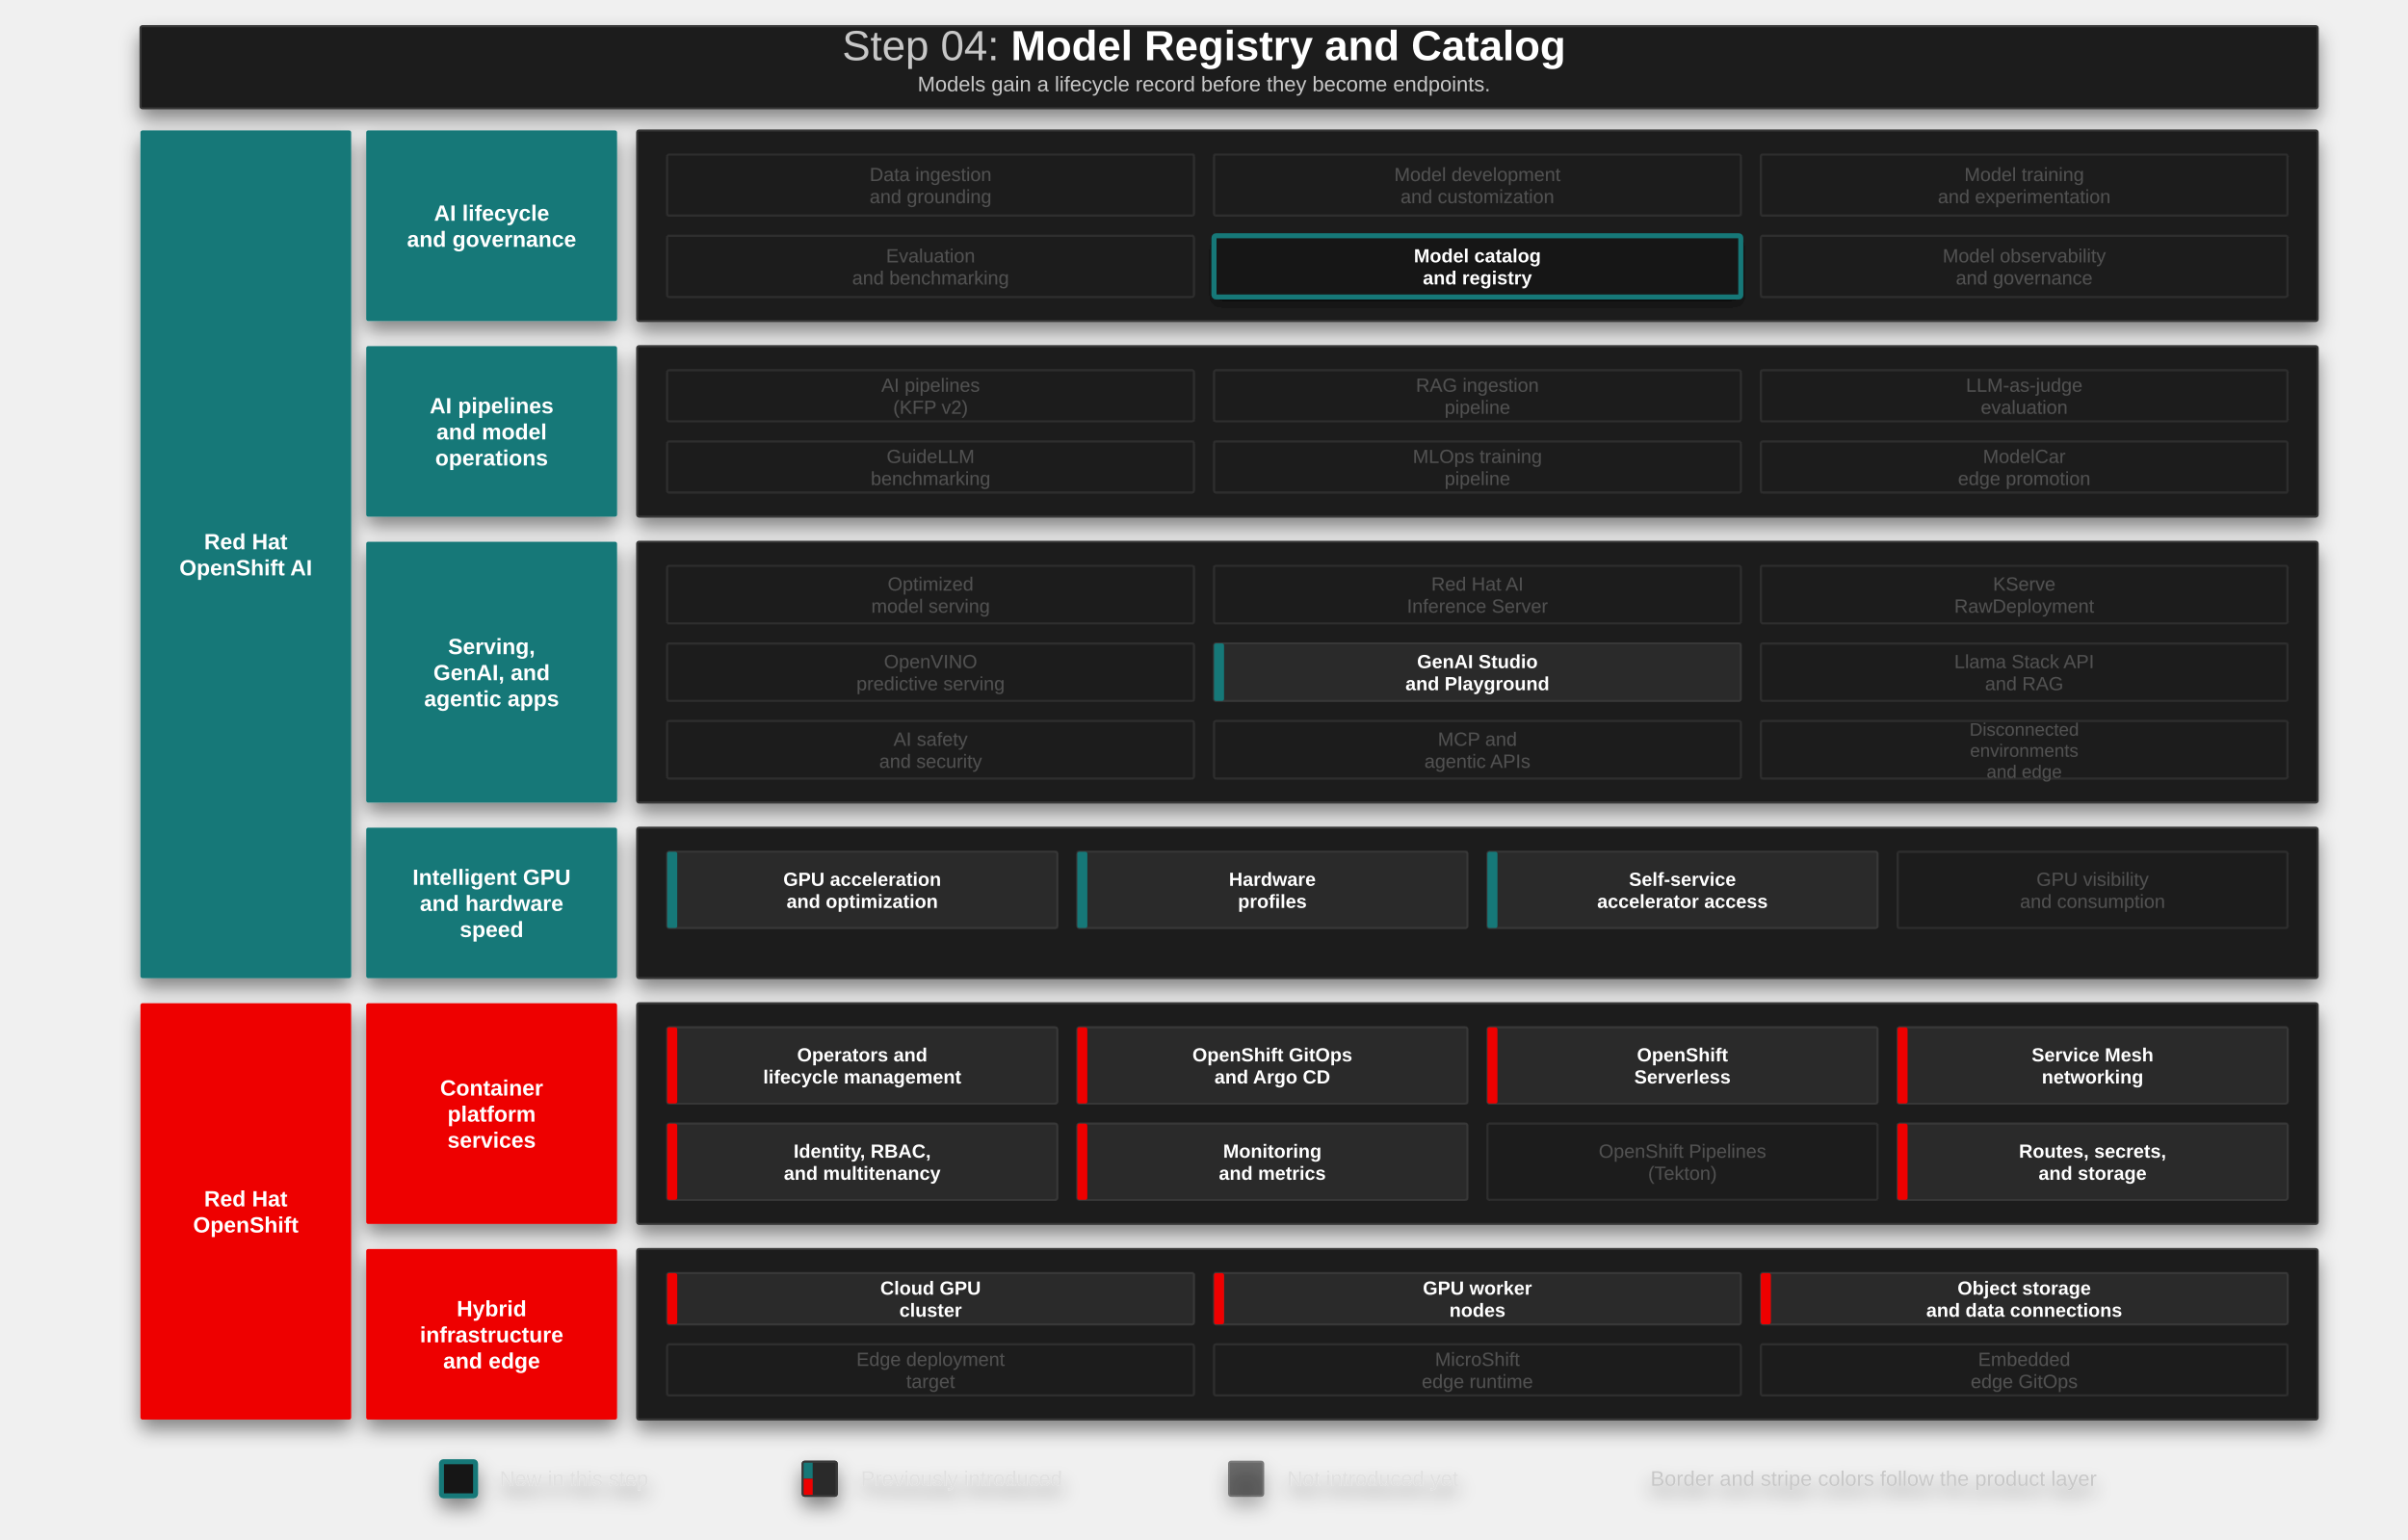
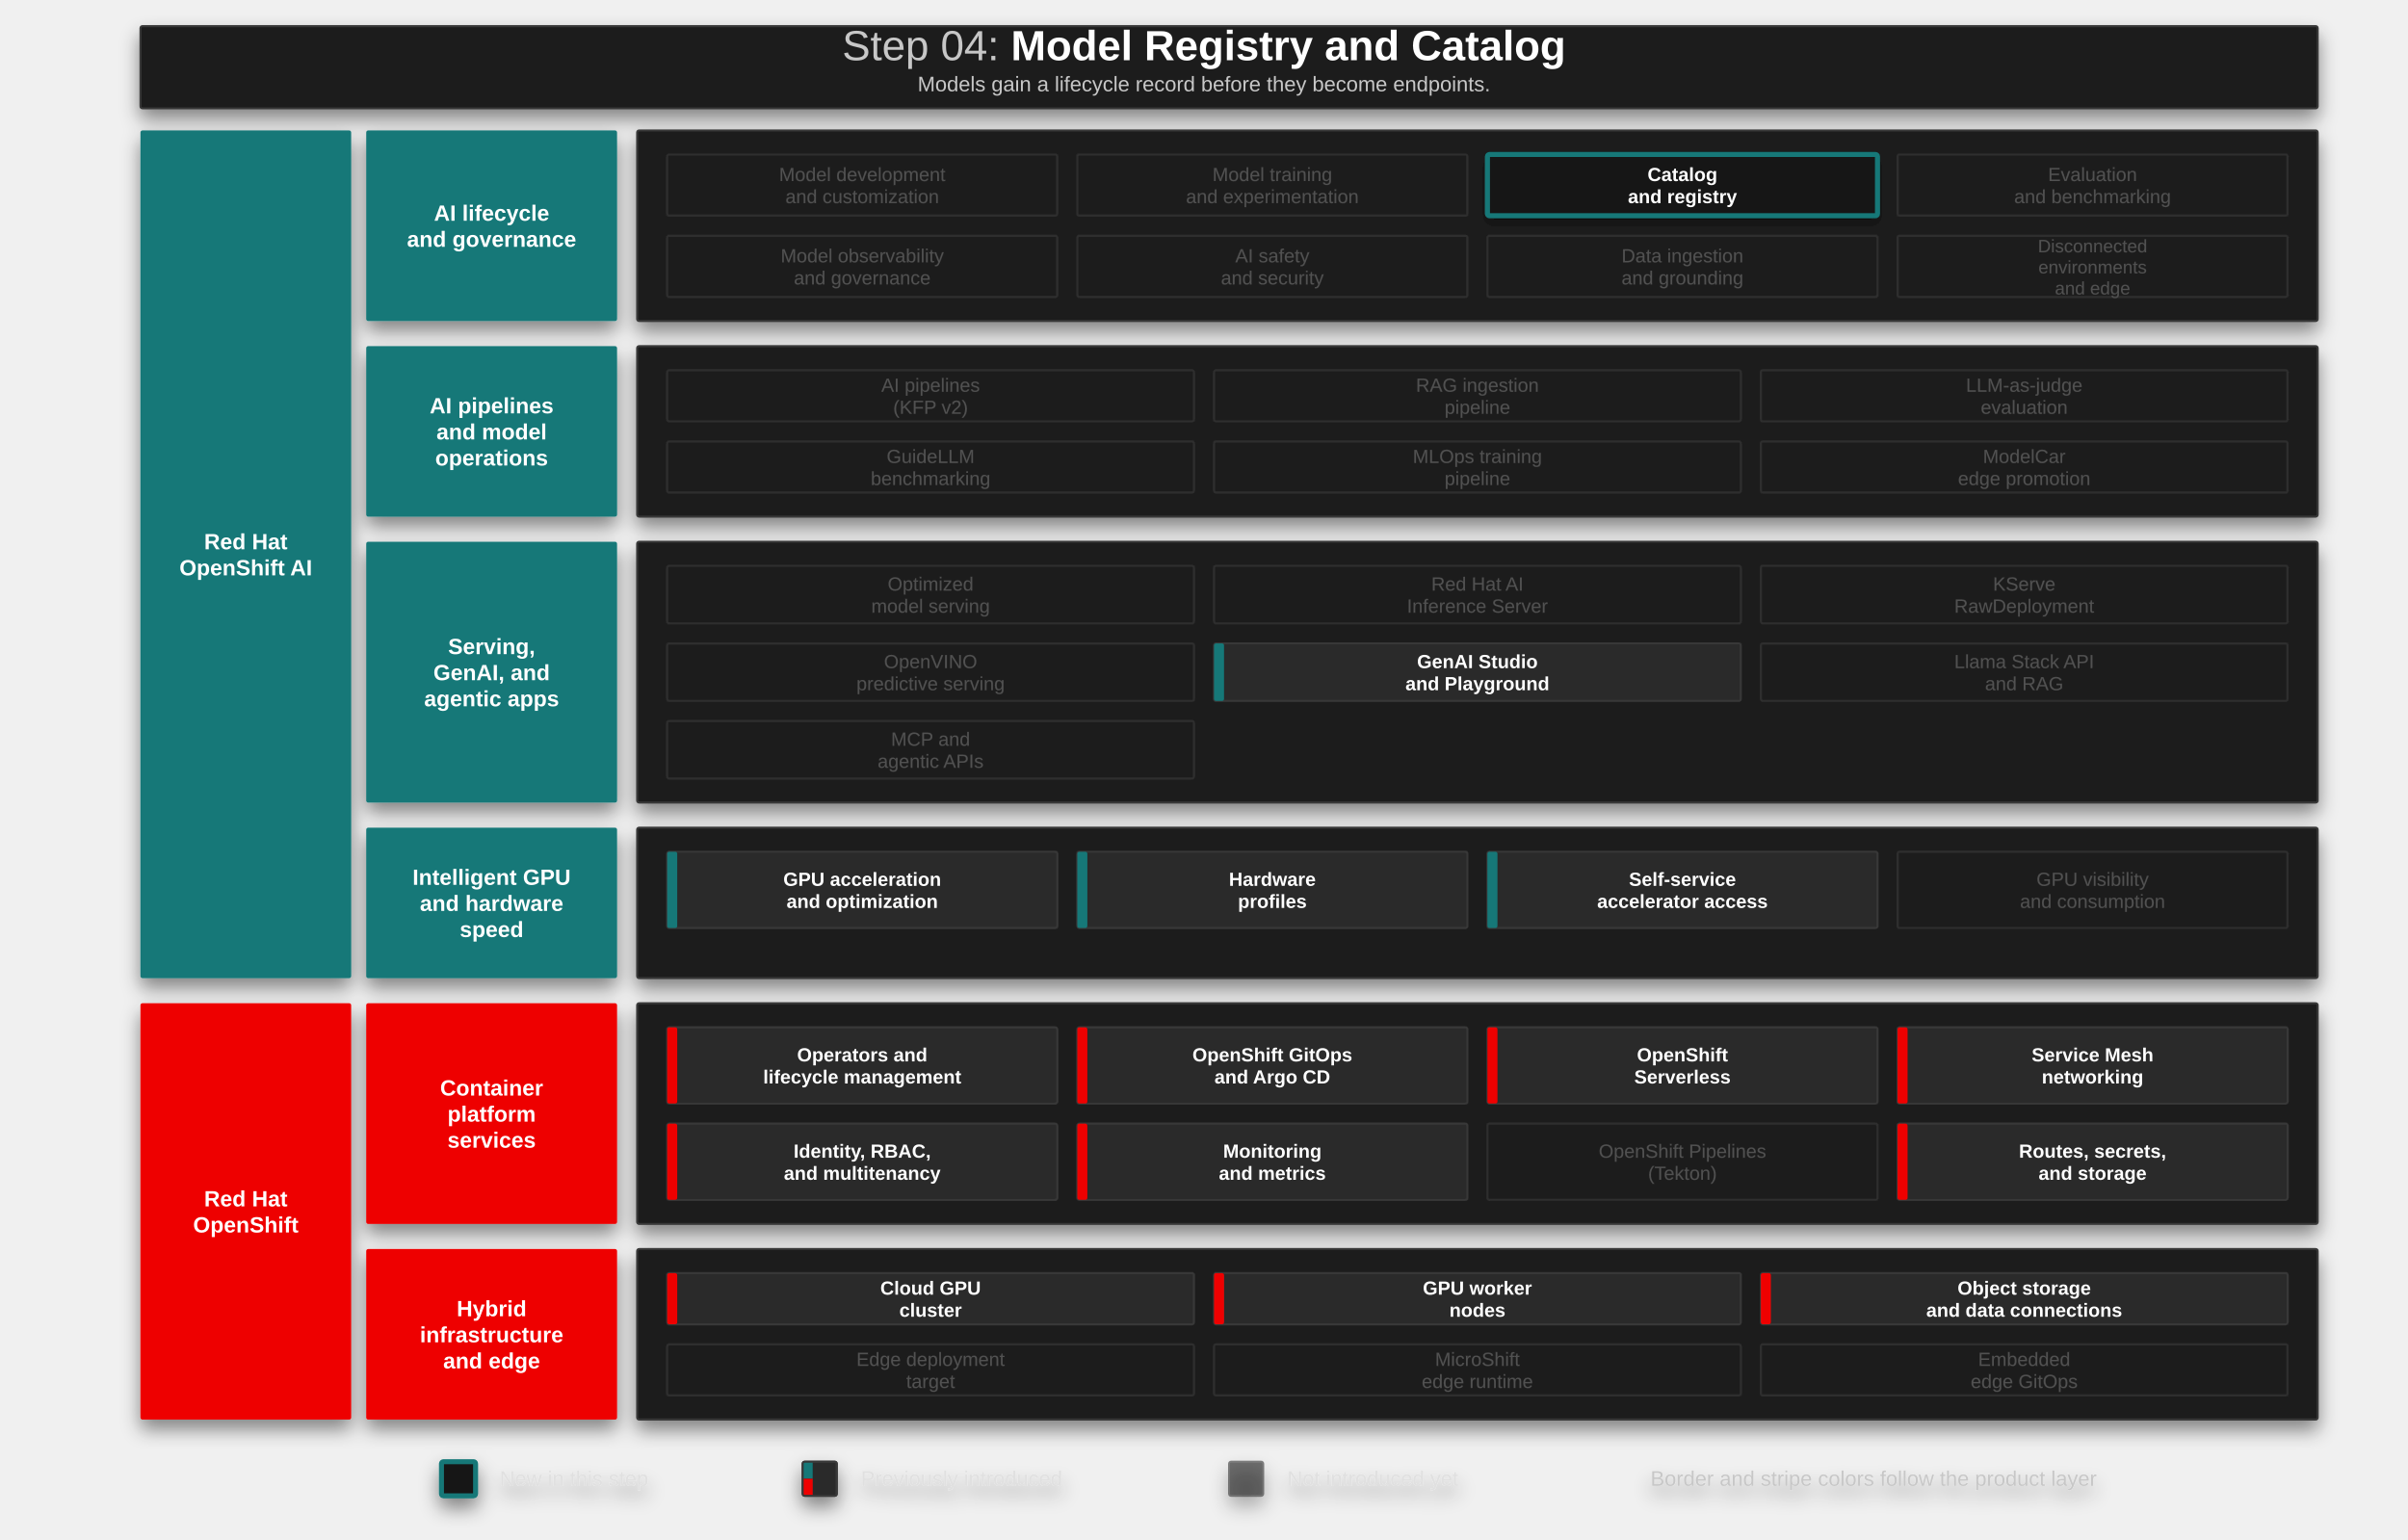
<svg xmlns="http://www.w3.org/2000/svg" width="2400" height="1535" viewBox="0 0 2400 1535" role="img" aria-labelledby="title desc">
  <style>.display{font-family:'Red Hat Display','Arial',sans-serif}.body{font-family:'Red Hat Text','Arial',sans-serif}</style>
  <defs>
    <filter id="lift" x="-20%" y="-20%" width="140%" height="140%">
      <feDropShadow dx="0" dy="6" stdDeviation="5" flood-color="#000" flood-opacity="0.55" />
    </filter>
    <filter id="panelShadow" x="-8%" y="-8%" width="116%" height="116%">
      <feDropShadow dx="0" dy="10" stdDeviation="9" flood-color="#000" flood-opacity="0.45" />
    </filter>
  </defs>
  <g filter="url(#panelShadow)">
    <rect x="140" y="26" width="2170" height="82" rx="2" fill="#1f1f1f" stroke="#383838" stroke-width="2" />
    <text x="1200.0" y="60" class="display" font-size="42" fill="#ffffff" font-weight="700" text-anchor="middle">
      <tspan fill="#c7c7c7" font-weight="500">Step 04:</tspan> Model Registry and Catalog</text>
    <text x="1200.0" y="91" class="body" font-size="21" fill="#c7c7c7" text-anchor="middle">Models gain a lifecycle record before they become endpoints.</text>
    <rect x="140" y="130" width="210" height="845" rx="2" fill="#147878" stroke="#147878" stroke-width="0" />
    <text x="245.0" y="547.5" class="body" font-size="22" fill="#ffffff" font-weight="700" text-anchor="middle">Red Hat</text>
    <text x="245.0" y="573.5" class="body" font-size="22" fill="#ffffff" font-weight="700" text-anchor="middle">OpenShift AI</text>
    <rect x="140" y="1000" width="210" height="415" rx="2" fill="#ee0000" stroke="#ee0000" stroke-width="0" />
    <text x="245.0" y="1202.5" class="body" font-size="22" fill="#ffffff" font-weight="700" text-anchor="middle">Red Hat</text>
    <text x="245.0" y="1228.5" class="body" font-size="22" fill="#ffffff" font-weight="700" text-anchor="middle">OpenShift</text>
    <rect x="365" y="130" width="250" height="190" rx="2" fill="#147878" stroke="#147878" stroke-width="0" />
    <text x="490.0" y="220.0" class="body" font-size="22" fill="#ffffff" font-weight="700" text-anchor="middle">AI lifecycle</text>
    <text x="490.0" y="246.0" class="body" font-size="22" fill="#ffffff" font-weight="700" text-anchor="middle">and governance</text>
    <rect x="635" y="130" width="1675" height="190" rx="2" fill="#1f1f1f" stroke="#383838" stroke-width="2" />
    <g opacity="0.62">
-       <rect x="665.0" y="154.0" width="525.0" height="61.0" rx="2" fill="#1f1f1f" stroke="#383838" stroke-width="2.0" />
-       <text x="927.5" y="180.5" class="body" font-size="19" fill="#707070" font-weight="450" text-anchor="middle">Data ingestion</text>
-       <text x="927.5" y="202.5" class="body" font-size="19" fill="#707070" font-weight="450" text-anchor="middle">and grounding</text>
-     </g>
-     <g opacity="0.62">
-       <rect x="1210.0" y="154.0" width="525.0" height="61.0" rx="2" fill="#1f1f1f" stroke="#383838" stroke-width="2.0" />
-       <text x="1472.5" y="180.5" class="body" font-size="19" fill="#707070" font-weight="450" text-anchor="middle">Model development</text>
-       <text x="1472.5" y="202.5" class="body" font-size="19" fill="#707070" font-weight="450" text-anchor="middle">and customization</text>
-     </g>
-     <g opacity="0.62">
-       <rect x="1755.0" y="154.0" width="525.0" height="61.0" rx="2" fill="#1f1f1f" stroke="#383838" stroke-width="2.0" />
-       <text x="2017.5" y="180.5" class="body" font-size="19" fill="#707070" font-weight="450" text-anchor="middle">Model training</text>
-       <text x="2017.5" y="202.5" class="body" font-size="19" fill="#707070" font-weight="450" text-anchor="middle">and experimentation</text>
-     </g>
-     <g opacity="0.62">
-       <rect x="665.0" y="235.0" width="525.0" height="61.0" rx="2" fill="#1f1f1f" stroke="#383838" stroke-width="2.0" />
-       <text x="927.5" y="261.5" class="body" font-size="19" fill="#707070" font-weight="450" text-anchor="middle">Evaluation</text>
-       <text x="927.5" y="283.5" class="body" font-size="19" fill="#707070" font-weight="450" text-anchor="middle">and benchmarking</text>
+       <rect x="665.0" y="154.0" width="388.75" height="61.0" rx="2" fill="#1f1f1f" stroke="#383838" stroke-width="2.0" />
+       <text x="859.375" y="180.5" class="body" font-size="19" fill="#707070" font-weight="450" text-anchor="middle">Model development</text>
+       <text x="859.375" y="202.5" class="body" font-size="19" fill="#707070" font-weight="450" text-anchor="middle">and customization</text>
+     </g>
+     <g opacity="0.62">
+       <rect x="1073.75" y="154.0" width="388.75" height="61.0" rx="2" fill="#1f1f1f" stroke="#383838" stroke-width="2.0" />
+       <text x="1268.125" y="180.5" class="body" font-size="19" fill="#707070" font-weight="450" text-anchor="middle">Model training</text>
+       <text x="1268.125" y="202.5" class="body" font-size="19" fill="#707070" font-weight="450" text-anchor="middle">and experimentation</text>
    </g>
    <g filter="url(#lift)">
-       <rect x="1210.0" y="235.0" width="525.0" height="61.0" rx="2" fill="#151515" stroke="#147878" stroke-width="5.0" />
-       <text x="1472.5" y="261.5" class="body" font-size="19" fill="#ffffff" font-weight="700" text-anchor="middle">Model catalog</text>
-       <text x="1472.5" y="283.5" class="body" font-size="19" fill="#ffffff" font-weight="700" text-anchor="middle">and registry</text>
-     </g>
-     <g opacity="0.62">
-       <rect x="1755.0" y="235.0" width="525.0" height="61.0" rx="2" fill="#1f1f1f" stroke="#383838" stroke-width="2.0" />
-       <text x="2017.5" y="261.5" class="body" font-size="19" fill="#707070" font-weight="450" text-anchor="middle">Model observability</text>
-       <text x="2017.5" y="283.5" class="body" font-size="19" fill="#707070" font-weight="450" text-anchor="middle">and governance</text>
+       <rect x="1482.5" y="154.0" width="388.75" height="61.0" rx="2" fill="#151515" stroke="#147878" stroke-width="5.0" />
+       <text x="1676.875" y="180.5" class="body" font-size="19" fill="#ffffff" font-weight="700" text-anchor="middle">Catalog</text>
+       <text x="1676.875" y="202.5" class="body" font-size="19" fill="#ffffff" font-weight="700" text-anchor="middle">and registry</text>
+     </g>
+     <g opacity="0.62">
+       <rect x="1891.25" y="154.0" width="388.75" height="61.0" rx="2" fill="#1f1f1f" stroke="#383838" stroke-width="2.0" />
+       <text x="2085.625" y="180.5" class="body" font-size="19" fill="#707070" font-weight="450" text-anchor="middle">Evaluation</text>
+       <text x="2085.625" y="202.5" class="body" font-size="19" fill="#707070" font-weight="450" text-anchor="middle">and benchmarking</text>
+     </g>
+     <g opacity="0.62">
+       <rect x="665.0" y="235.0" width="388.75" height="61.0" rx="2" fill="#1f1f1f" stroke="#383838" stroke-width="2.0" />
+       <text x="859.375" y="261.5" class="body" font-size="19" fill="#707070" font-weight="450" text-anchor="middle">Model observability</text>
+       <text x="859.375" y="283.5" class="body" font-size="19" fill="#707070" font-weight="450" text-anchor="middle">and governance</text>
+     </g>
+     <g opacity="0.62">
+       <rect x="1073.75" y="235.0" width="388.75" height="61.0" rx="2" fill="#1f1f1f" stroke="#383838" stroke-width="2.0" />
+       <text x="1268.125" y="261.5" class="body" font-size="19" fill="#707070" font-weight="450" text-anchor="middle">AI safety</text>
+       <text x="1268.125" y="283.5" class="body" font-size="19" fill="#707070" font-weight="450" text-anchor="middle">and security</text>
+     </g>
+     <g opacity="0.62">
+       <rect x="1482.5" y="235.0" width="388.75" height="61.0" rx="2" fill="#1f1f1f" stroke="#383838" stroke-width="2.0" />
+       <text x="1676.875" y="261.5" class="body" font-size="19" fill="#707070" font-weight="450" text-anchor="middle">Data ingestion</text>
+       <text x="1676.875" y="283.5" class="body" font-size="19" fill="#707070" font-weight="450" text-anchor="middle">and grounding</text>
+     </g>
+     <g opacity="0.62">
+       <rect x="1891.25" y="235.0" width="388.75" height="61.0" rx="2" fill="#1f1f1f" stroke="#383838" stroke-width="2.0" />
+       <text x="2085.625" y="251.5" class="body" font-size="18" fill="#707070" font-weight="450" text-anchor="middle">Disconnected</text>
+       <text x="2085.625" y="272.5" class="body" font-size="18" fill="#707070" font-weight="450" text-anchor="middle">environments</text>
+       <text x="2085.625" y="293.5" class="body" font-size="18" fill="#707070" font-weight="450" text-anchor="middle">and edge</text>
    </g>
    <rect x="365" y="345" width="250" height="170" rx="2" fill="#147878" stroke="#147878" stroke-width="0" />
    <text x="490.0" y="412.0" class="body" font-size="22" fill="#ffffff" font-weight="700" text-anchor="middle">AI pipelines</text>
    <text x="490.0" y="438.0" class="body" font-size="22" fill="#ffffff" font-weight="700" text-anchor="middle">and model</text>
    <text x="490.0" y="464.0" class="body" font-size="22" fill="#ffffff" font-weight="700" text-anchor="middle">operations</text>
    <rect x="635" y="345" width="1675" height="170" rx="2" fill="#1f1f1f" stroke="#383838" stroke-width="2" />
    <g opacity="0.62">
      <rect x="665.0" y="369.0" width="525.0" height="51.0" rx="2" fill="#1f1f1f" stroke="#383838" stroke-width="2.0" />
      <text x="927.5" y="390.5" class="body" font-size="19" fill="#707070" font-weight="450" text-anchor="middle">AI pipelines</text>
      <text x="927.5" y="412.5" class="body" font-size="19" fill="#707070" font-weight="450" text-anchor="middle">(KFP v2)</text>
    </g>
    <g opacity="0.62">
      <rect x="1210.0" y="369.0" width="525.0" height="51.0" rx="2" fill="#1f1f1f" stroke="#383838" stroke-width="2.0" />
      <text x="1472.5" y="390.5" class="body" font-size="19" fill="#707070" font-weight="450" text-anchor="middle">RAG ingestion</text>
      <text x="1472.5" y="412.5" class="body" font-size="19" fill="#707070" font-weight="450" text-anchor="middle">pipeline</text>
    </g>
    <g opacity="0.62">
      <rect x="1755.0" y="369.0" width="525.0" height="51.0" rx="2" fill="#1f1f1f" stroke="#383838" stroke-width="2.0" />
      <text x="2017.5" y="390.5" class="body" font-size="19" fill="#707070" font-weight="450" text-anchor="middle">LLM-as-judge</text>
      <text x="2017.5" y="412.5" class="body" font-size="19" fill="#707070" font-weight="450" text-anchor="middle">evaluation</text>
    </g>
    <g opacity="0.62">
      <rect x="665.0" y="440.0" width="525.0" height="51.0" rx="2" fill="#1f1f1f" stroke="#383838" stroke-width="2.0" />
      <text x="927.5" y="461.5" class="body" font-size="19" fill="#707070" font-weight="450" text-anchor="middle">GuideLLM</text>
      <text x="927.5" y="483.5" class="body" font-size="19" fill="#707070" font-weight="450" text-anchor="middle">benchmarking</text>
    </g>
    <g opacity="0.62">
      <rect x="1210.0" y="440.0" width="525.0" height="51.0" rx="2" fill="#1f1f1f" stroke="#383838" stroke-width="2.0" />
      <text x="1472.5" y="461.5" class="body" font-size="19" fill="#707070" font-weight="450" text-anchor="middle">MLOps training</text>
      <text x="1472.5" y="483.5" class="body" font-size="19" fill="#707070" font-weight="450" text-anchor="middle">pipeline</text>
    </g>
    <g opacity="0.62">
      <rect x="1755.0" y="440.0" width="525.0" height="51.0" rx="2" fill="#1f1f1f" stroke="#383838" stroke-width="2.0" />
      <text x="2017.5" y="461.5" class="body" font-size="19" fill="#707070" font-weight="450" text-anchor="middle">ModelCar</text>
      <text x="2017.5" y="483.5" class="body" font-size="19" fill="#707070" font-weight="450" text-anchor="middle">edge promotion</text>
    </g>
    <rect x="365" y="540" width="250" height="260" rx="2" fill="#147878" stroke="#147878" stroke-width="0" />
    <text x="490.0" y="652.0" class="body" font-size="22" fill="#ffffff" font-weight="700" text-anchor="middle">Serving,</text>
    <text x="490.0" y="678.0" class="body" font-size="22" fill="#ffffff" font-weight="700" text-anchor="middle">GenAI, and</text>
    <text x="490.0" y="704.0" class="body" font-size="22" fill="#ffffff" font-weight="700" text-anchor="middle">agentic apps</text>
    <rect x="635" y="540" width="1675" height="260" rx="2" fill="#1f1f1f" stroke="#383838" stroke-width="2" />
    <g opacity="0.62">
      <rect x="665.0" y="564.0" width="525.0" height="57.333" rx="2" fill="#1f1f1f" stroke="#383838" stroke-width="2.0" />
      <text x="927.5" y="588.667" class="body" font-size="19" fill="#707070" font-weight="450" text-anchor="middle">Optimized</text>
      <text x="927.5" y="610.667" class="body" font-size="19" fill="#707070" font-weight="450" text-anchor="middle">model serving</text>
    </g>
    <g opacity="0.62">
      <rect x="1210.0" y="564.0" width="525.0" height="57.333" rx="2" fill="#1f1f1f" stroke="#383838" stroke-width="2.0" />
      <text x="1472.5" y="588.667" class="body" font-size="19" fill="#707070" font-weight="450" text-anchor="middle">Red Hat AI</text>
      <text x="1472.5" y="610.667" class="body" font-size="19" fill="#707070" font-weight="450" text-anchor="middle">Inference Server</text>
    </g>
    <g opacity="0.62">
      <rect x="1755.0" y="564.0" width="525.0" height="57.333" rx="2" fill="#1f1f1f" stroke="#383838" stroke-width="2.0" />
      <text x="2017.5" y="588.667" class="body" font-size="19" fill="#707070" font-weight="450" text-anchor="middle">KServe</text>
      <text x="2017.5" y="610.667" class="body" font-size="19" fill="#707070" font-weight="450" text-anchor="middle">RawDeployment</text>
    </g>
    <g opacity="0.62">
      <rect x="665.0" y="641.333" width="525.0" height="57.333" rx="2" fill="#1f1f1f" stroke="#383838" stroke-width="2.0" />
      <text x="927.5" y="666.0" class="body" font-size="19" fill="#707070" font-weight="450" text-anchor="middle">OpenVINO</text>
      <text x="927.5" y="688.0" class="body" font-size="19" fill="#707070" font-weight="450" text-anchor="middle">predictive serving</text>
    </g>
    <g>
      <rect x="1210.0" y="641.333" width="525.0" height="57.333" rx="2" fill="#292929" stroke="#383838" stroke-width="2.0" />
      <rect x="1210.0" y="641.333" width="10" height="57.333" rx="2" fill="#147878" stroke="#147878" stroke-width="0" />
      <text x="1472.5" y="666.0" class="body" font-size="19" fill="#ffffff" font-weight="550" text-anchor="middle">GenAI Studio</text>
      <text x="1472.5" y="688.0" class="body" font-size="19" fill="#ffffff" font-weight="550" text-anchor="middle">and Playground</text>
    </g>
    <g opacity="0.62">
      <rect x="1755.0" y="641.333" width="525.0" height="57.333" rx="2" fill="#1f1f1f" stroke="#383838" stroke-width="2.0" />
      <text x="2017.5" y="666.0" class="body" font-size="19" fill="#707070" font-weight="450" text-anchor="middle">Llama Stack API</text>
      <text x="2017.5" y="688.0" class="body" font-size="19" fill="#707070" font-weight="450" text-anchor="middle">and RAG</text>
    </g>
    <g opacity="0.62">
      <rect x="665.0" y="718.667" width="525.0" height="57.333" rx="2" fill="#1f1f1f" stroke="#383838" stroke-width="2.0" />
-       <text x="927.5" y="743.333" class="body" font-size="19" fill="#707070" font-weight="450" text-anchor="middle">AI safety</text>
-       <text x="927.5" y="765.333" class="body" font-size="19" fill="#707070" font-weight="450" text-anchor="middle">and security</text>
-     </g>
-     <g opacity="0.62">
-       <rect x="1210.0" y="718.667" width="525.0" height="57.333" rx="2" fill="#1f1f1f" stroke="#383838" stroke-width="2.0" />
-       <text x="1472.5" y="743.333" class="body" font-size="19" fill="#707070" font-weight="450" text-anchor="middle">MCP and</text>
-       <text x="1472.5" y="765.333" class="body" font-size="19" fill="#707070" font-weight="450" text-anchor="middle">agentic APIs</text>
-     </g>
-     <g opacity="0.62">
-       <rect x="1755.0" y="718.667" width="525.0" height="57.333" rx="2" fill="#1f1f1f" stroke="#383838" stroke-width="2.0" />
-       <text x="2017.5" y="733.333" class="body" font-size="18" fill="#707070" font-weight="450" text-anchor="middle">Disconnected</text>
-       <text x="2017.5" y="754.333" class="body" font-size="18" fill="#707070" font-weight="450" text-anchor="middle">environments</text>
-       <text x="2017.5" y="775.333" class="body" font-size="18" fill="#707070" font-weight="450" text-anchor="middle">and edge</text>
+       <text x="927.5" y="743.333" class="body" font-size="19" fill="#707070" font-weight="450" text-anchor="middle">MCP and</text>
+       <text x="927.5" y="765.333" class="body" font-size="19" fill="#707070" font-weight="450" text-anchor="middle">agentic APIs</text>
    </g>
    <rect x="365" y="825" width="250" height="150" rx="2" fill="#147878" stroke="#147878" stroke-width="0" />
    <text x="490.0" y="882.0" class="body" font-size="22" fill="#ffffff" font-weight="700" text-anchor="middle">Intelligent GPU</text>
    <text x="490.0" y="908.0" class="body" font-size="22" fill="#ffffff" font-weight="700" text-anchor="middle">and hardware</text>
    <text x="490.0" y="934.0" class="body" font-size="22" fill="#ffffff" font-weight="700" text-anchor="middle">speed</text>
    <rect x="635" y="825" width="1675" height="150" rx="2" fill="#1f1f1f" stroke="#383838" stroke-width="2" />
    <g>
      <rect x="665.0" y="849" width="388.75" height="76" rx="2" fill="#292929" stroke="#383838" stroke-width="2.0" />
      <rect x="665.0" y="849" width="10" height="76" rx="2" fill="#147878" stroke="#147878" stroke-width="0" />
      <text x="859.375" y="883.0" class="body" font-size="19" fill="#ffffff" font-weight="550" text-anchor="middle">GPU acceleration</text>
      <text x="859.375" y="905.0" class="body" font-size="19" fill="#ffffff" font-weight="550" text-anchor="middle">and optimization</text>
    </g>
    <g>
      <rect x="1073.75" y="849" width="388.75" height="76" rx="2" fill="#292929" stroke="#383838" stroke-width="2.0" />
      <rect x="1073.75" y="849" width="10" height="76" rx="2" fill="#147878" stroke="#147878" stroke-width="0" />
      <text x="1268.125" y="883.0" class="body" font-size="19" fill="#ffffff" font-weight="550" text-anchor="middle">Hardware</text>
      <text x="1268.125" y="905.0" class="body" font-size="19" fill="#ffffff" font-weight="550" text-anchor="middle">profiles</text>
    </g>
    <g>
      <rect x="1482.5" y="849" width="388.75" height="76" rx="2" fill="#292929" stroke="#383838" stroke-width="2.0" />
      <rect x="1482.5" y="849" width="10" height="76" rx="2" fill="#147878" stroke="#147878" stroke-width="0" />
      <text x="1676.875" y="883.0" class="body" font-size="19" fill="#ffffff" font-weight="550" text-anchor="middle">Self-service</text>
      <text x="1676.875" y="905.0" class="body" font-size="19" fill="#ffffff" font-weight="550" text-anchor="middle">accelerator access</text>
    </g>
    <g opacity="0.62">
      <rect x="1891.25" y="849" width="388.75" height="76" rx="2" fill="#1f1f1f" stroke="#383838" stroke-width="2.0" />
      <text x="2085.625" y="883.0" class="body" font-size="19" fill="#707070" font-weight="450" text-anchor="middle">GPU visibility</text>
      <text x="2085.625" y="905.0" class="body" font-size="19" fill="#707070" font-weight="450" text-anchor="middle">and consumption</text>
    </g>
    <rect x="365" y="1000" width="250" height="220" rx="2" fill="#ee0000" stroke="#ee0000" stroke-width="0" />
    <text x="490.0" y="1092.0" class="body" font-size="22" fill="#ffffff" font-weight="700" text-anchor="middle">Container</text>
    <text x="490.0" y="1118.0" class="body" font-size="22" fill="#ffffff" font-weight="700" text-anchor="middle">platform</text>
    <text x="490.0" y="1144.0" class="body" font-size="22" fill="#ffffff" font-weight="700" text-anchor="middle">services</text>
    <rect x="635" y="1000" width="1675" height="220" rx="2" fill="#1f1f1f" stroke="#383838" stroke-width="2" />
    <g>
      <rect x="665.0" y="1024" width="388.75" height="76" rx="2" fill="#292929" stroke="#383838" stroke-width="2.0" />
      <rect x="665.0" y="1024" width="10" height="76" rx="2" fill="#ee0000" stroke="#ee0000" stroke-width="0" />
      <text x="859.375" y="1058.0" class="body" font-size="19" fill="#ffffff" font-weight="550" text-anchor="middle">Operators and</text>
      <text x="859.375" y="1080.0" class="body" font-size="19" fill="#ffffff" font-weight="550" text-anchor="middle">lifecycle management</text>
    </g>
    <g>
      <rect x="1073.75" y="1024" width="388.75" height="76" rx="2" fill="#292929" stroke="#383838" stroke-width="2.0" />
      <rect x="1073.75" y="1024" width="10" height="76" rx="2" fill="#ee0000" stroke="#ee0000" stroke-width="0" />
      <text x="1268.125" y="1058.0" class="body" font-size="19" fill="#ffffff" font-weight="550" text-anchor="middle">OpenShift GitOps</text>
      <text x="1268.125" y="1080.0" class="body" font-size="19" fill="#ffffff" font-weight="550" text-anchor="middle">and Argo CD</text>
    </g>
    <g>
      <rect x="1482.5" y="1024" width="388.75" height="76" rx="2" fill="#292929" stroke="#383838" stroke-width="2.0" />
      <rect x="1482.5" y="1024" width="10" height="76" rx="2" fill="#ee0000" stroke="#ee0000" stroke-width="0" />
      <text x="1676.875" y="1058.0" class="body" font-size="19" fill="#ffffff" font-weight="550" text-anchor="middle">OpenShift</text>
      <text x="1676.875" y="1080.0" class="body" font-size="19" fill="#ffffff" font-weight="550" text-anchor="middle">Serverless</text>
    </g>
    <g>
      <rect x="1891.25" y="1024" width="388.75" height="76" rx="2" fill="#292929" stroke="#383838" stroke-width="2.0" />
      <rect x="1891.25" y="1024" width="10" height="76" rx="2" fill="#ee0000" stroke="#ee0000" stroke-width="0" />
      <text x="2085.625" y="1058.0" class="body" font-size="19" fill="#ffffff" font-weight="550" text-anchor="middle">Service Mesh</text>
      <text x="2085.625" y="1080.0" class="body" font-size="19" fill="#ffffff" font-weight="550" text-anchor="middle">networking</text>
    </g>
    <g>
      <rect x="665.0" y="1120" width="388.75" height="76" rx="2" fill="#292929" stroke="#383838" stroke-width="2.0" />
      <rect x="665.0" y="1120" width="10" height="76" rx="2" fill="#ee0000" stroke="#ee0000" stroke-width="0" />
      <text x="859.375" y="1154.0" class="body" font-size="19" fill="#ffffff" font-weight="550" text-anchor="middle">Identity, RBAC,</text>
      <text x="859.375" y="1176.0" class="body" font-size="19" fill="#ffffff" font-weight="550" text-anchor="middle">and multitenancy</text>
    </g>
    <g>
      <rect x="1073.75" y="1120" width="388.75" height="76" rx="2" fill="#292929" stroke="#383838" stroke-width="2.0" />
      <rect x="1073.75" y="1120" width="10" height="76" rx="2" fill="#ee0000" stroke="#ee0000" stroke-width="0" />
      <text x="1268.125" y="1154.0" class="body" font-size="19" fill="#ffffff" font-weight="550" text-anchor="middle">Monitoring</text>
      <text x="1268.125" y="1176.0" class="body" font-size="19" fill="#ffffff" font-weight="550" text-anchor="middle">and metrics</text>
    </g>
    <g opacity="0.62">
      <rect x="1482.5" y="1120" width="388.75" height="76" rx="2" fill="#1f1f1f" stroke="#383838" stroke-width="2.0" />
      <text x="1676.875" y="1154.0" class="body" font-size="19" fill="#707070" font-weight="450" text-anchor="middle">OpenShift Pipelines</text>
      <text x="1676.875" y="1176.0" class="body" font-size="19" fill="#707070" font-weight="450" text-anchor="middle">(Tekton)</text>
    </g>
    <g>
      <rect x="1891.25" y="1120" width="388.75" height="76" rx="2" fill="#292929" stroke="#383838" stroke-width="2.0" />
      <rect x="1891.25" y="1120" width="10" height="76" rx="2" fill="#ee0000" stroke="#ee0000" stroke-width="0" />
      <text x="2085.625" y="1154.0" class="body" font-size="19" fill="#ffffff" font-weight="550" text-anchor="middle">Routes, secrets,</text>
      <text x="2085.625" y="1176.0" class="body" font-size="19" fill="#ffffff" font-weight="550" text-anchor="middle">and storage</text>
    </g>
    <rect x="365" y="1245" width="250" height="170" rx="2" fill="#ee0000" stroke="#ee0000" stroke-width="0" />
    <text x="490.0" y="1312.0" class="body" font-size="22" fill="#ffffff" font-weight="700" text-anchor="middle">Hybrid</text>
    <text x="490.0" y="1338.0" class="body" font-size="22" fill="#ffffff" font-weight="700" text-anchor="middle">infrastructure</text>
    <text x="490.0" y="1364.0" class="body" font-size="22" fill="#ffffff" font-weight="700" text-anchor="middle">and edge</text>
    <rect x="635" y="1245" width="1675" height="170" rx="2" fill="#1f1f1f" stroke="#383838" stroke-width="2" />
    <g>
      <rect x="665.0" y="1269.0" width="525.0" height="51.0" rx="2" fill="#292929" stroke="#383838" stroke-width="2.0" />
      <rect x="665.0" y="1269.0" width="10" height="51.0" rx="2" fill="#ee0000" stroke="#ee0000" stroke-width="0" />
      <text x="927.5" y="1290.5" class="body" font-size="19" fill="#ffffff" font-weight="550" text-anchor="middle">Cloud GPU</text>
      <text x="927.5" y="1312.5" class="body" font-size="19" fill="#ffffff" font-weight="550" text-anchor="middle">cluster</text>
    </g>
    <g>
      <rect x="1210.0" y="1269.0" width="525.0" height="51.0" rx="2" fill="#292929" stroke="#383838" stroke-width="2.0" />
      <rect x="1210.0" y="1269.0" width="10" height="51.0" rx="2" fill="#ee0000" stroke="#ee0000" stroke-width="0" />
      <text x="1472.5" y="1290.5" class="body" font-size="19" fill="#ffffff" font-weight="550" text-anchor="middle">GPU worker</text>
      <text x="1472.5" y="1312.5" class="body" font-size="19" fill="#ffffff" font-weight="550" text-anchor="middle">nodes</text>
    </g>
    <g>
      <rect x="1755.0" y="1269.0" width="525.0" height="51.0" rx="2" fill="#292929" stroke="#383838" stroke-width="2.0" />
      <rect x="1755.0" y="1269.0" width="10" height="51.0" rx="2" fill="#ee0000" stroke="#ee0000" stroke-width="0" />
      <text x="2017.5" y="1290.5" class="body" font-size="19" fill="#ffffff" font-weight="550" text-anchor="middle">Object storage</text>
      <text x="2017.5" y="1312.5" class="body" font-size="19" fill="#ffffff" font-weight="550" text-anchor="middle">and data connections</text>
    </g>
    <g opacity="0.62">
      <rect x="665.0" y="1340.0" width="525.0" height="51.0" rx="2" fill="#1f1f1f" stroke="#383838" stroke-width="2.0" />
      <text x="927.5" y="1361.5" class="body" font-size="19" fill="#707070" font-weight="450" text-anchor="middle">Edge deployment</text>
      <text x="927.5" y="1383.5" class="body" font-size="19" fill="#707070" font-weight="450" text-anchor="middle">target</text>
    </g>
    <g opacity="0.62">
      <rect x="1210.0" y="1340.0" width="525.0" height="51.0" rx="2" fill="#1f1f1f" stroke="#383838" stroke-width="2.0" />
      <text x="1472.5" y="1361.5" class="body" font-size="19" fill="#707070" font-weight="450" text-anchor="middle">MicroShift</text>
      <text x="1472.5" y="1383.5" class="body" font-size="19" fill="#707070" font-weight="450" text-anchor="middle">edge runtime</text>
    </g>
    <g opacity="0.62">
      <rect x="1755.0" y="1340.0" width="525.0" height="51.0" rx="2" fill="#1f1f1f" stroke="#383838" stroke-width="2.0" />
      <text x="2017.5" y="1361.5" class="body" font-size="19" fill="#707070" font-weight="450" text-anchor="middle">Embedded</text>
      <text x="2017.5" y="1383.5" class="body" font-size="19" fill="#707070" font-weight="450" text-anchor="middle">edge GitOps</text>
    </g>
    <rect x="440" y="1457" width="34" height="34" rx="2" fill="#151515" stroke="#147878" stroke-width="5" />
    <text x="498" y="1481" class="body" font-size="21" fill="#e0e0e0">New in this step</text>
    <rect x="800" y="1457" width="34" height="34" rx="2" fill="#292929" stroke="#383838" stroke-width="2" />
    <rect x="800" y="1457" width="10" height="17" rx="0" fill="#147878" stroke="#147878" stroke-width="0" />
    <rect x="800" y="1474" width="10" height="17" rx="0" fill="#ee0000" stroke="#ee0000" stroke-width="0" />
    <rect x="800" y="1457" width="34" height="34" rx="2" fill="none" stroke="#383838" stroke-width="2" />
    <text x="858" y="1481" class="body" font-size="21" fill="#e0e0e0">Previously introduced</text>
    <rect x="1225" y="1457" width="34" height="34" rx="2" fill="#1f1f1f" stroke="#383838" stroke-width="2" opacity="0.62" />
    <text x="1283" y="1481" class="body" font-size="21" fill="#e0e0e0">Not introduced yet</text>
    <text x="1645" y="1481" class="body" font-size="21" fill="#c7c7c7">Border and stripe colors follow the product layer</text>
  </g>
</svg>
